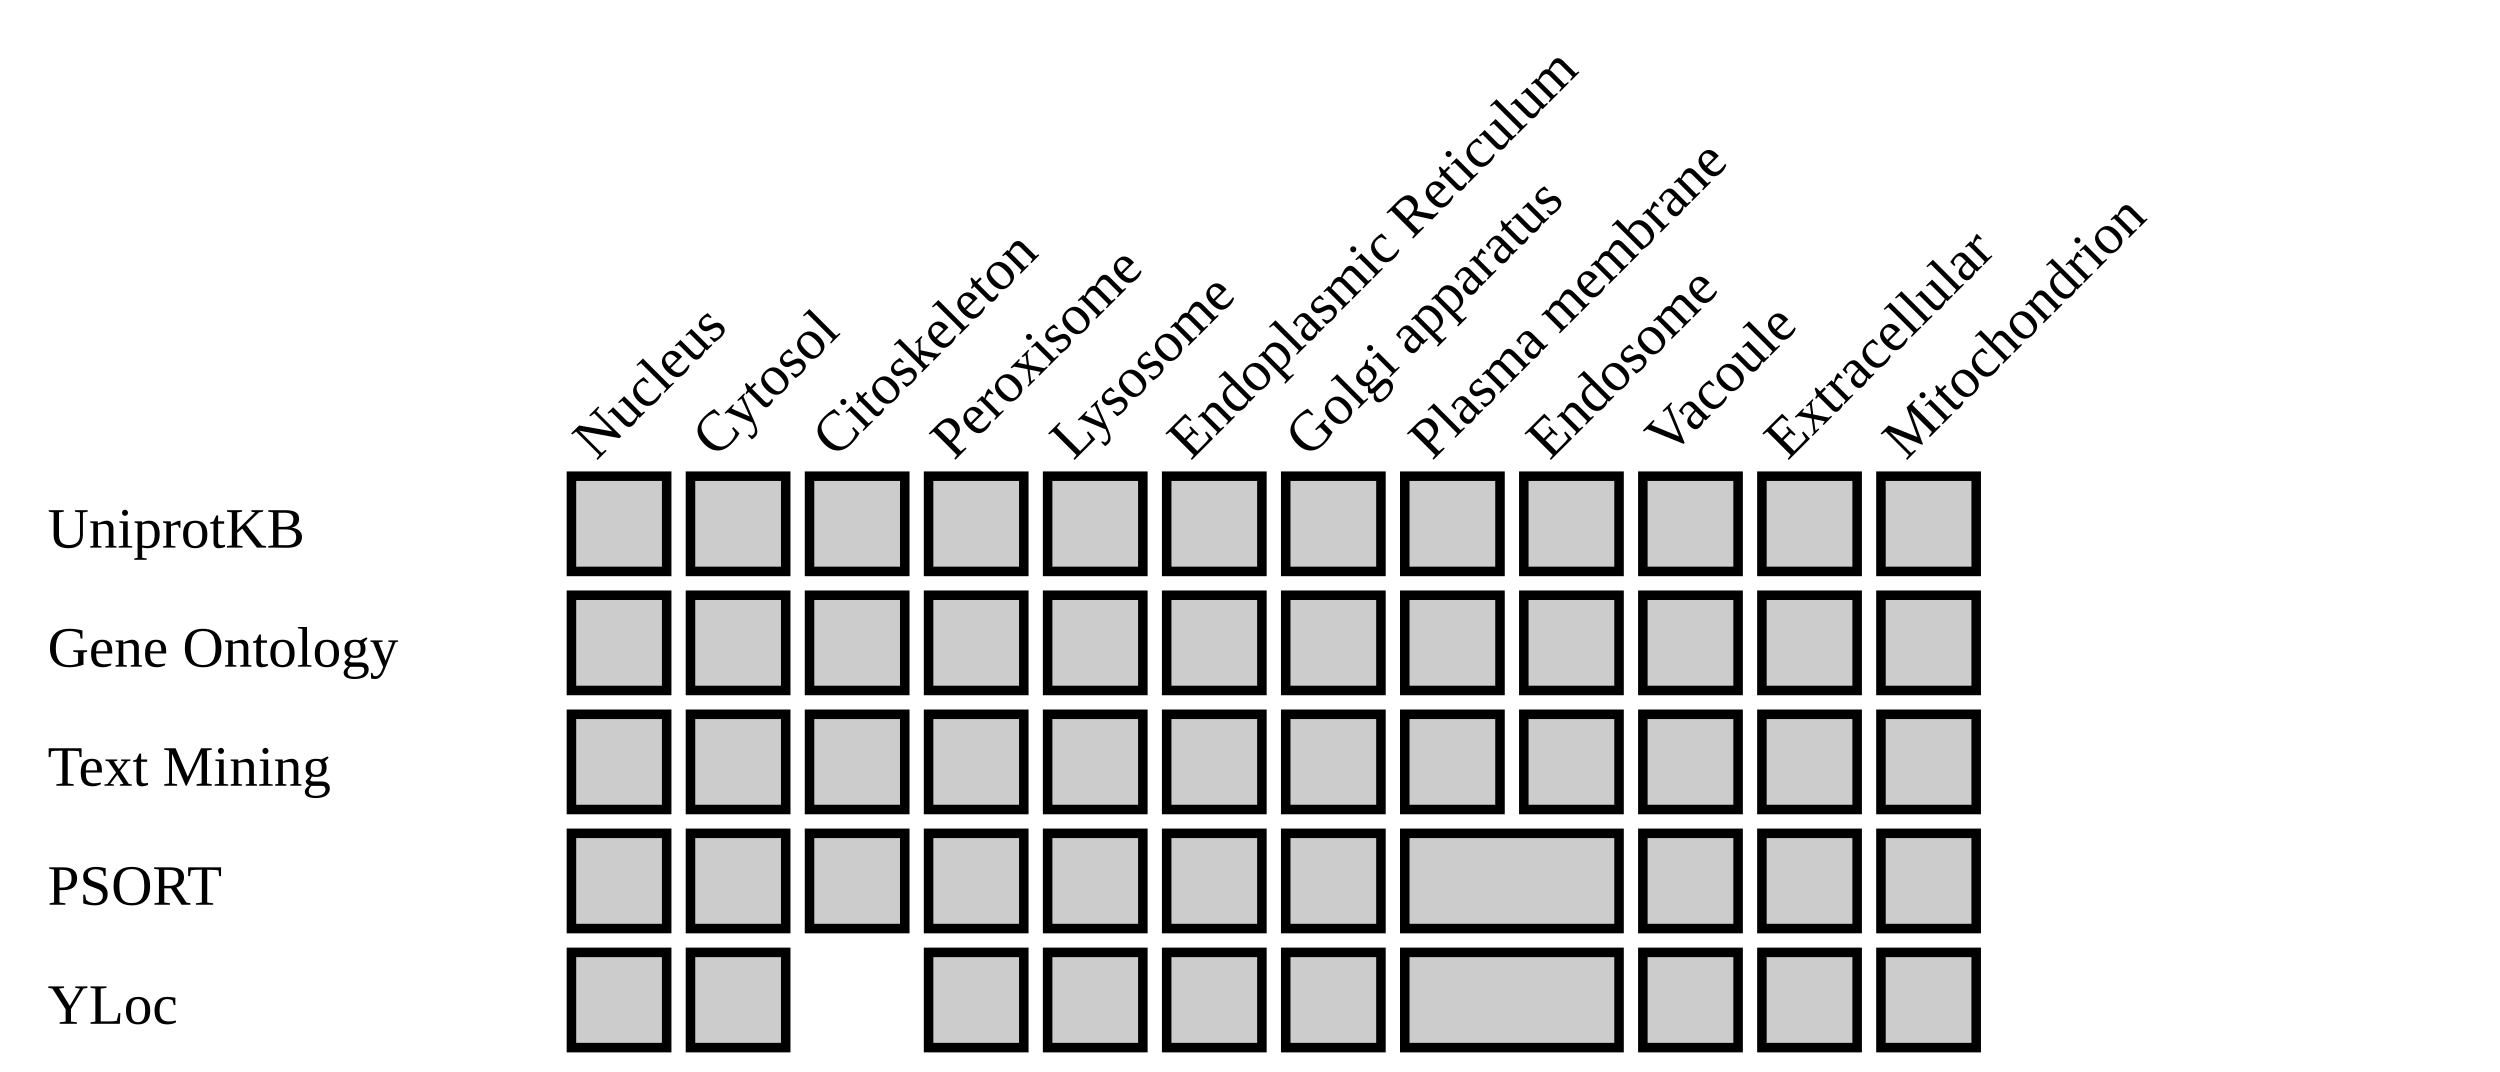
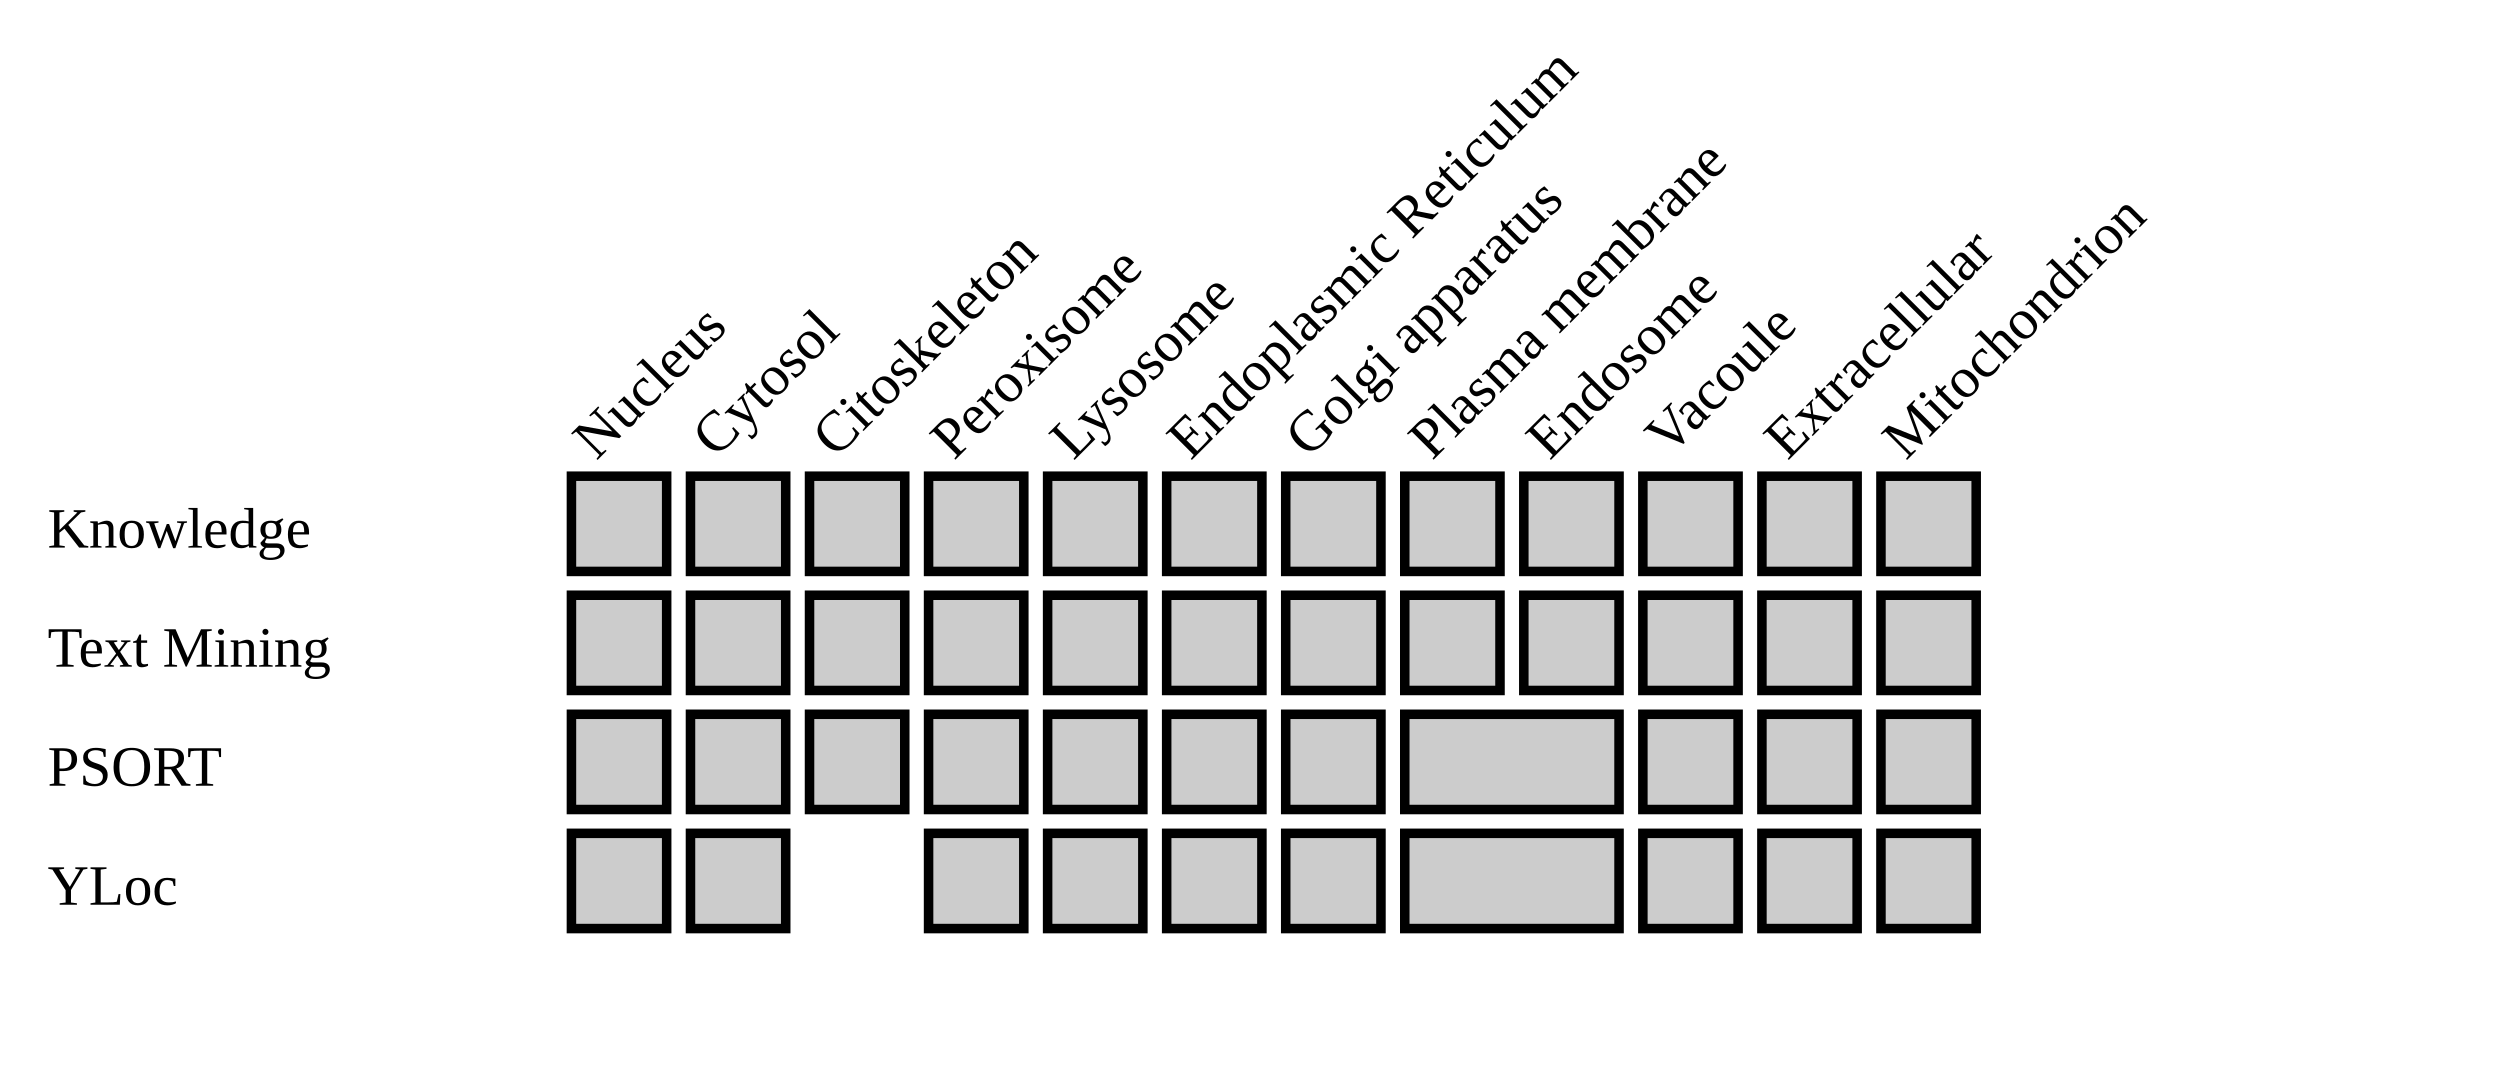
<svg xmlns="http://www.w3.org/2000/svg" version="1.1" width="525" height="225" id="svg2">
  <defs id="defs154" />
  <text x="20.092" y="157.035" id="text4" style="font-size:12px;fill:#000000" transform="matrix(0.7071068,-0.7071068,0.7071068,0.7071068,0,0)">Nucleus</text>
  <text x="38.135" y="174.403" id="text6" transform="matrix(0.7071068,-0.7071068,0.7071068,0.7071068,0,0)" style="font-size:12px;fill:#000000">Cytosol</text>
  <text x="55.959" y="192.228" id="text8" transform="matrix(0.7071068,-0.7071068,0.7071068,0.7071068,0,0)" style="font-size:12px;fill:#000000">Citoskeleton</text>
  <text x="73.191" y="210.133" id="text10" transform="matrix(0.7071068,-0.7071068,0.7071068,0.7071068,0,0)" style="font-size:12px;fill:#000000">Peroxisome</text>
  <text x="90.926" y="227.868" id="text12" transform="matrix(0.7071068,-0.7071068,0.7071068,0.7071068,0,0)" style="font-size:12px;fill:#000000">Lysosome</text>
  <text x="108.339" y="245.282" id="text14" transform="matrix(0.7071068,-0.7071068,0.7071068,0.7071068,0,0)" style="font-size:12px;fill:#000000">Endoplasmic Reticulum</text>
  <text x="126.181" y="262.449" id="text16" transform="matrix(0.7071068,-0.7071068,0.7071068,0.7071068,0,0)" style="font-size:12px;fill:#000000">Golgi apparatus</text>
  <text x="144.195" y="281.137" id="text18" transform="matrix(0.7071068,-0.7071068,0.7071068,0.7071068,0,0)" style="font-size:12px;fill:#000000">Plasma membrane</text>
  <text x="161.653" y="298.595" id="text20" transform="matrix(0.7071068,-0.7071068,0.7071068,0.7071068,0,0)" style="font-size:12px;fill:#000000">Endosome</text>
  <text x="179.878" y="315.736" id="text22" transform="matrix(0.7071068,-0.7071068,0.7071068,0.7071068,0,0)" style="font-size:12px;fill:#000000">Vacoule</text>
  <text x="196.982" y="333.924" id="text24" transform="matrix(0.7071068,-0.7071068,0.7071068,0.7071068,0,0)" style="font-size:12px;fill:#000000">Extracellular</text>
  <text x="214.544" y="351.486" id="text26" transform="matrix(0.7071068,-0.7071068,0.7071068,0.7071068,0,0)" style="font-size:12px;fill:#000000">Mitochondrion</text>
-   <text x="10" y="115" fill="black" id="text28">UniprotKB</text>
-   <rect title="uniprotkb-subcell_nu" x="120" y="100" width="20" height="20" fill="#cccccc" style="stroke:black;stroke-width:2" id="rect30" />
-   <rect title="uniprotkb-subcell_cy" x="145" y="100" width="20" height="20" fill="#cccccc" style="stroke:black;stroke-width:2" id="rect32" />
-   <rect title="uniprotkb-subcell_cs" x="170" y="100" width="20" height="20" fill="#cccccc" style="stroke:black;stroke-width:2" id="rect34" />
-   <rect title="uniprotkb-subcell_pe" x="195" y="100" width="20" height="20" fill="#cccccc" style="stroke:black;stroke-width:2" id="rect36" />
-   <rect title="uniprotkb-subcell_ly" x="220" y="100" width="20" height="20" fill="#cccccc" style="stroke:black;stroke-width:2" id="rect38" />
-   <rect title="uniprotkb-subcell_er" x="245" y="100" width="20" height="20" fill="#cccccc" style="stroke:black;stroke-width:2" id="rect40" />
-   <rect title="uniprotkb-subcell_go" x="270" y="100" width="20" height="20" fill="#cccccc" style="stroke:black;stroke-width:2" id="rect42" />
-   <rect title="uniprotkb-subcell_pm" x="295" y="100" width="20" height="20" fill="#cccccc" style="stroke:black;stroke-width:2" id="rect44" />
-   <rect title="uniprotkb-subcell_en" x="320" y="100" width="20" height="20" fill="#cccccc" style="stroke:black;stroke-width:2" id="rect46" />
-   <rect title="uniprotkb-subcell_va" x="345" y="100" width="20" height="20" fill="#cccccc" style="stroke:black;stroke-width:2" id="rect48" />
-   <rect title="uniprotkb-subcell_ex" x="370" y="100" width="20" height="20" fill="#cccccc" style="stroke:black;stroke-width:2" id="rect50" />
-   <rect title="uniprotkb-subcell_mi" x="395" y="100" width="20" height="20" fill="#cccccc" style="stroke:black;stroke-width:2" id="rect52" />
-   <text x="10" y="140" fill="black" id="text54">Gene Ontology</text>
-   <rect title="goa_nu" x="120" y="125" width="20" height="20" fill="#cccccc" style="stroke:black;stroke-width:2" id="rect56" />
-   <rect title="goa_cy" x="145" y="125" width="20" height="20" fill="#cccccc" style="stroke:black;stroke-width:2" id="rect58" />
-   <rect title="goa_cs" x="170" y="125" width="20" height="20" fill="#cccccc" style="stroke:black;stroke-width:2" id="rect60" />
-   <rect title="goa_pe" x="195" y="125" width="20" height="20" fill="#cccccc" style="stroke:black;stroke-width:2" id="rect62" />
-   <rect title="goa_ly" x="220" y="125" width="20" height="20" fill="#cccccc" style="stroke:black;stroke-width:2" id="rect64" />
-   <rect title="goa_er" x="245" y="125" width="20" height="20" fill="#cccccc" style="stroke:black;stroke-width:2" id="rect66" />
-   <rect title="goa_go" x="270" y="125" width="20" height="20" fill="#cccccc" style="stroke:black;stroke-width:2" id="rect68" />
-   <rect title="goa_pm" x="295" y="125" width="20" height="20" fill="#cccccc" style="stroke:black;stroke-width:2" id="rect70" />
-   <rect title="goa_en" x="320" y="125" width="20" height="20" style="stroke:black;stroke-width:2" id="rect72" fill="#cccccc" />
-   <rect title="goa_va" x="345" y="125" width="20" height="20" fill="#cccccc" style="stroke:black;stroke-width:2" id="rect74" />
-   <rect title="goa_ex" x="370" y="125" width="20" height="20" fill="#cccccc" style="stroke:black;stroke-width:2" id="rect76" />
-   <rect title="goa_mi" x="395" y="125" width="20" height="20" fill="#cccccc" style="stroke:black;stroke-width:2" id="rect78" />
-   <text x="10" y="165" fill="black" id="text80">Text Mining</text>
-   <rect title="text_mining_nu" x="120" y="150" width="20" height="20" fill="#cccccc" style="stroke:black;stroke-width:2" id="rect82" />
-   <rect title="text_mining_cy" x="145" y="150" width="20" height="20" fill="#cccccc" style="stroke:black;stroke-width:2" id="rect84" />
-   <rect title="text_mining_cs" x="170" y="150" width="20" height="20" fill="#cccccc" style="stroke:black;stroke-width:2" id="rect86" />
-   <rect title="text_mining_pe" x="195" y="150" width="20" height="20" fill="#cccccc" style="stroke:black;stroke-width:2" id="rect88" />
-   <rect title="text_mining_ly" x="220" y="150" width="20" height="20" fill="#cccccc" style="stroke:black;stroke-width:2" id="rect90" />
-   <rect title="text_mining_er" x="245" y="150" width="20" height="20" fill="#cccccc" style="stroke:black;stroke-width:2" id="rect92" />
-   <rect title="text_mining_go" x="270" y="150" width="20" height="20" fill="#cccccc" style="stroke:black;stroke-width:2" id="rect94" />
-   <rect title="text_mining_pm" x="295" y="150" width="20" height="20" fill="#cccccc" style="stroke:black;stroke-width:2" id="rect96" />
-   <rect title="text_mining_en" x="320" y="150" width="20" height="20" fill="#cccccc" style="stroke:black;stroke-width:2" id="rect98" />
-   <rect title="text_mining_va" x="345" y="150" width="20" height="20" fill="#cccccc" style="stroke:black;stroke-width:2" id="rect100" />
-   <rect title="text_mining_ex" x="370" y="150" width="20" height="20" fill="#cccccc" style="stroke:black;stroke-width:2" id="rect102" />
-   <rect title="text_mining_mi" x="395" y="150" width="20" height="20" fill="#cccccc" style="stroke:black;stroke-width:2" id="rect104" />
-   <text x="10" y="190" fill="black" id="text106">PSORT</text>
-   <rect title="psort_nu" x="120" y="175" width="20" height="20" fill="#cccccc" style="stroke:black;stroke-width:2" id="rect108" />
-   <rect title="psort_cy" x="145" y="175" width="20" height="20" fill="#cccccc" style="stroke:black;stroke-width:2" id="rect110" />
-   <rect title="psort_cs" x="170" y="175" width="20" height="20" fill="#cccccc" style="stroke:black;stroke-width:2" id="rect112" />
-   <rect title="psort_pe" x="195" y="175" width="20" height="20" fill="#cccccc" style="stroke:black;stroke-width:2" id="rect114" />
-   <rect title="psort_ly" x="220" y="175" width="20" height="20" fill="#cccccc" style="stroke:black;stroke-width:2" id="rect116" />
-   <rect title="psort_er" x="245" y="175" width="20" height="20" fill="#cccccc" style="stroke:black;stroke-width:2" id="rect118" />
-   <rect title="psort_go" x="270" y="175" width="20" height="20" fill="#cccccc" style="stroke:black;stroke-width:2" id="rect120" />
-   <rect title="psort_pm" x="295" y="175" width="45" height="20" fill="#cccccc" style="stroke:black;stroke-width:2" id="rect122" />
-   <rect title="psort_va" x="345" y="175" width="20" height="20" fill="#cccccc" style="stroke:black;stroke-width:2" id="rect124" />
-   <rect title="psort_ex" x="370" y="175" width="20" height="20" fill="#cccccc" style="stroke:black;stroke-width:2" id="rect126" />
-   <rect title="psort_mi" x="395" y="175" width="20" height="20" fill="#cccccc" style="stroke:black;stroke-width:2" id="rect128" />
-   <text x="10" y="215" fill="black" id="text130">YLoc</text>
-   <rect title="yloc_nu" x="120" y="200" width="20" height="20" fill="#cccccc" style="stroke:black;stroke-width:2" id="rect132" />
-   <rect title="yloc_cy" x="145" y="200" width="20" height="20" fill="#cccccc" style="stroke:black;stroke-width:2" id="rect134" />
-   <rect title="yloc_pe" x="195" y="200" width="20" height="20" fill="#cccccc" style="stroke:black;stroke-width:2" id="rect136" />
-   <rect title="yloc_ly" x="220" y="200" width="20" height="20" fill="#cccccc" style="stroke:black;stroke-width:2" id="rect138" />
-   <rect title="yloc_er" x="245" y="200" width="20" height="20" fill="#cccccc" style="stroke:black;stroke-width:2" id="rect140" />
-   <rect title="yloc_go" x="270" y="200" width="20" height="20" fill="#cccccc" style="stroke:black;stroke-width:2" id="rect142" />
-   <rect title="yloc_pm" x="295" y="200" width="45" height="20" fill="#cccccc" style="stroke:black;stroke-width:2" id="rect144" />
-   <rect title="yloc_va" x="345" y="200" width="20" height="20" fill="#cccccc" style="stroke:black;stroke-width:2" id="rect146" />
-   <rect title="yloc_ex" x="370" y="200" width="20" height="20" fill="#cccccc" style="stroke:black;stroke-width:2" id="rect148" />
-   <rect title="yloc_mi" x="395" y="200" width="20" height="20" fill="#cccccc" style="stroke:black;stroke-width:2" id="rect150" />
+   <text x="10" y="115" fill="black" id="text28">Knowledge</text>
+   <rect title="knowledge_nu" x="120" y="100" width="20" height="20" fill="#cccccc" style="stroke:black;stroke-width:2" id="rect30" />
+   <rect title="knowledge_cy" x="145" y="100" width="20" height="20" fill="#cccccc" style="stroke:black;stroke-width:2" id="rect32" />
+   <rect title="knowledge_cs" x="170" y="100" width="20" height="20" fill="#cccccc" style="stroke:black;stroke-width:2" id="rect34" />
+   <rect title="knowledge_pe" x="195" y="100" width="20" height="20" fill="#cccccc" style="stroke:black;stroke-width:2" id="rect36" />
+   <rect title="knowledge_ly" x="220" y="100" width="20" height="20" fill="#cccccc" style="stroke:black;stroke-width:2" id="rect38" />
+   <rect title="knowledge_er" x="245" y="100" width="20" height="20" fill="#cccccc" style="stroke:black;stroke-width:2" id="rect40" />
+   <rect title="knowledge_go" x="270" y="100" width="20" height="20" fill="#cccccc" style="stroke:black;stroke-width:2" id="rect42" />
+   <rect title="knowledge_pm" x="295" y="100" width="20" height="20" fill="#cccccc" style="stroke:black;stroke-width:2" id="rect44" />
+   <rect title="knowledge_en" x="320" y="100" width="20" height="20" fill="#cccccc" style="stroke:black;stroke-width:2" id="rect46" />
+   <rect title="knowledge_va" x="345" y="100" width="20" height="20" fill="#cccccc" style="stroke:black;stroke-width:2" id="rect48" />
+   <rect title="knowledge_ex" x="370" y="100" width="20" height="20" fill="#cccccc" style="stroke:black;stroke-width:2" id="rect50" />
+   <rect title="knowledge_mi" x="395" y="100" width="20" height="20" fill="#cccccc" style="stroke:black;stroke-width:2" id="rect52" />
+   <text x="10" y="140" fill="black" id="text80">Text Mining</text>
+   <rect title="text_mining_nu" x="120" y="125" width="20" height="20" fill="#cccccc" style="stroke:black;stroke-width:2" id="rect82" />
+   <rect title="text_mining_cy" x="145" y="125" width="20" height="20" fill="#cccccc" style="stroke:black;stroke-width:2" id="rect84" />
+   <rect title="text_mining_cs" x="170" y="125" width="20" height="20" fill="#cccccc" style="stroke:black;stroke-width:2" id="rect86" />
+   <rect title="text_mining_pe" x="195" y="125" width="20" height="20" fill="#cccccc" style="stroke:black;stroke-width:2" id="rect88" />
+   <rect title="text_mining_ly" x="220" y="125" width="20" height="20" fill="#cccccc" style="stroke:black;stroke-width:2" id="rect90" />
+   <rect title="text_mining_er" x="245" y="125" width="20" height="20" fill="#cccccc" style="stroke:black;stroke-width:2" id="rect92" />
+   <rect title="text_mining_go" x="270" y="125" width="20" height="20" fill="#cccccc" style="stroke:black;stroke-width:2" id="rect94" />
+   <rect title="text_mining_pm" x="295" y="125" width="20" height="20" fill="#cccccc" style="stroke:black;stroke-width:2" id="rect96" />
+   <rect title="text_mining_en" x="320" y="125" width="20" height="20" fill="#cccccc" style="stroke:black;stroke-width:2" id="rect98" />
+   <rect title="text_mining_va" x="345" y="125" width="20" height="20" fill="#cccccc" style="stroke:black;stroke-width:2" id="rect100" />
+   <rect title="text_mining_ex" x="370" y="125" width="20" height="20" fill="#cccccc" style="stroke:black;stroke-width:2" id="rect102" />
+   <rect title="text_mining_mi" x="395" y="125" width="20" height="20" fill="#cccccc" style="stroke:black;stroke-width:2" id="rect104" />
+   <text x="10" y="165" fill="black" id="text106">PSORT</text>
+   <rect title="psort_nu" x="120" y="150" width="20" height="20" fill="#cccccc" style="stroke:black;stroke-width:2" id="rect108" />
+   <rect title="psort_cy" x="145" y="150" width="20" height="20" fill="#cccccc" style="stroke:black;stroke-width:2" id="rect110" />
+   <rect title="psort_cs" x="170" y="150" width="20" height="20" fill="#cccccc" style="stroke:black;stroke-width:2" id="rect112" />
+   <rect title="psort_pe" x="195" y="150" width="20" height="20" fill="#cccccc" style="stroke:black;stroke-width:2" id="rect114" />
+   <rect title="psort_ly" x="220" y="150" width="20" height="20" fill="#cccccc" style="stroke:black;stroke-width:2" id="rect116" />
+   <rect title="psort_er" x="245" y="150" width="20" height="20" fill="#cccccc" style="stroke:black;stroke-width:2" id="rect118" />
+   <rect title="psort_go" x="270" y="150" width="20" height="20" fill="#cccccc" style="stroke:black;stroke-width:2" id="rect120" />
+   <rect title="psort_pm" x="295" y="150" width="45" height="20" fill="#cccccc" style="stroke:black;stroke-width:2" id="rect122" />
+   <rect title="psort_va" x="345" y="150" width="20" height="20" fill="#cccccc" style="stroke:black;stroke-width:2" id="rect124" />
+   <rect title="psort_ex" x="370" y="150" width="20" height="20" fill="#cccccc" style="stroke:black;stroke-width:2" id="rect126" />
+   <rect title="psort_mi" x="395" y="150" width="20" height="20" fill="#cccccc" style="stroke:black;stroke-width:2" id="rect128" />
+   <text x="10" y="190" fill="black" id="text130">YLoc</text>
+   <rect title="yloc_nu" x="120" y="175" width="20" height="20" fill="#cccccc" style="stroke:black;stroke-width:2" id="rect132" />
+   <rect title="yloc_cy" x="145" y="175" width="20" height="20" fill="#cccccc" style="stroke:black;stroke-width:2" id="rect134" />
+   <rect title="yloc_pe" x="195" y="175" width="20" height="20" fill="#cccccc" style="stroke:black;stroke-width:2" id="rect136" />
+   <rect title="yloc_ly" x="220" y="175" width="20" height="20" fill="#cccccc" style="stroke:black;stroke-width:2" id="rect138" />
+   <rect title="yloc_er" x="245" y="175" width="20" height="20" fill="#cccccc" style="stroke:black;stroke-width:2" id="rect140" />
+   <rect title="yloc_go" x="270" y="175" width="20" height="20" fill="#cccccc" style="stroke:black;stroke-width:2" id="rect142" />
+   <rect title="yloc_pm" x="295" y="175" width="45" height="20" fill="#cccccc" style="stroke:black;stroke-width:2" id="rect144" />
+   <rect title="yloc_va" x="345" y="175" width="20" height="20" fill="#cccccc" style="stroke:black;stroke-width:2" id="rect146" />
+   <rect title="yloc_ex" x="370" y="175" width="20" height="20" fill="#cccccc" style="stroke:black;stroke-width:2" id="rect148" />
+   <rect title="yloc_mi" x="395" y="175" width="20" height="20" fill="#cccccc" style="stroke:black;stroke-width:2" id="rect150" />
</svg>
